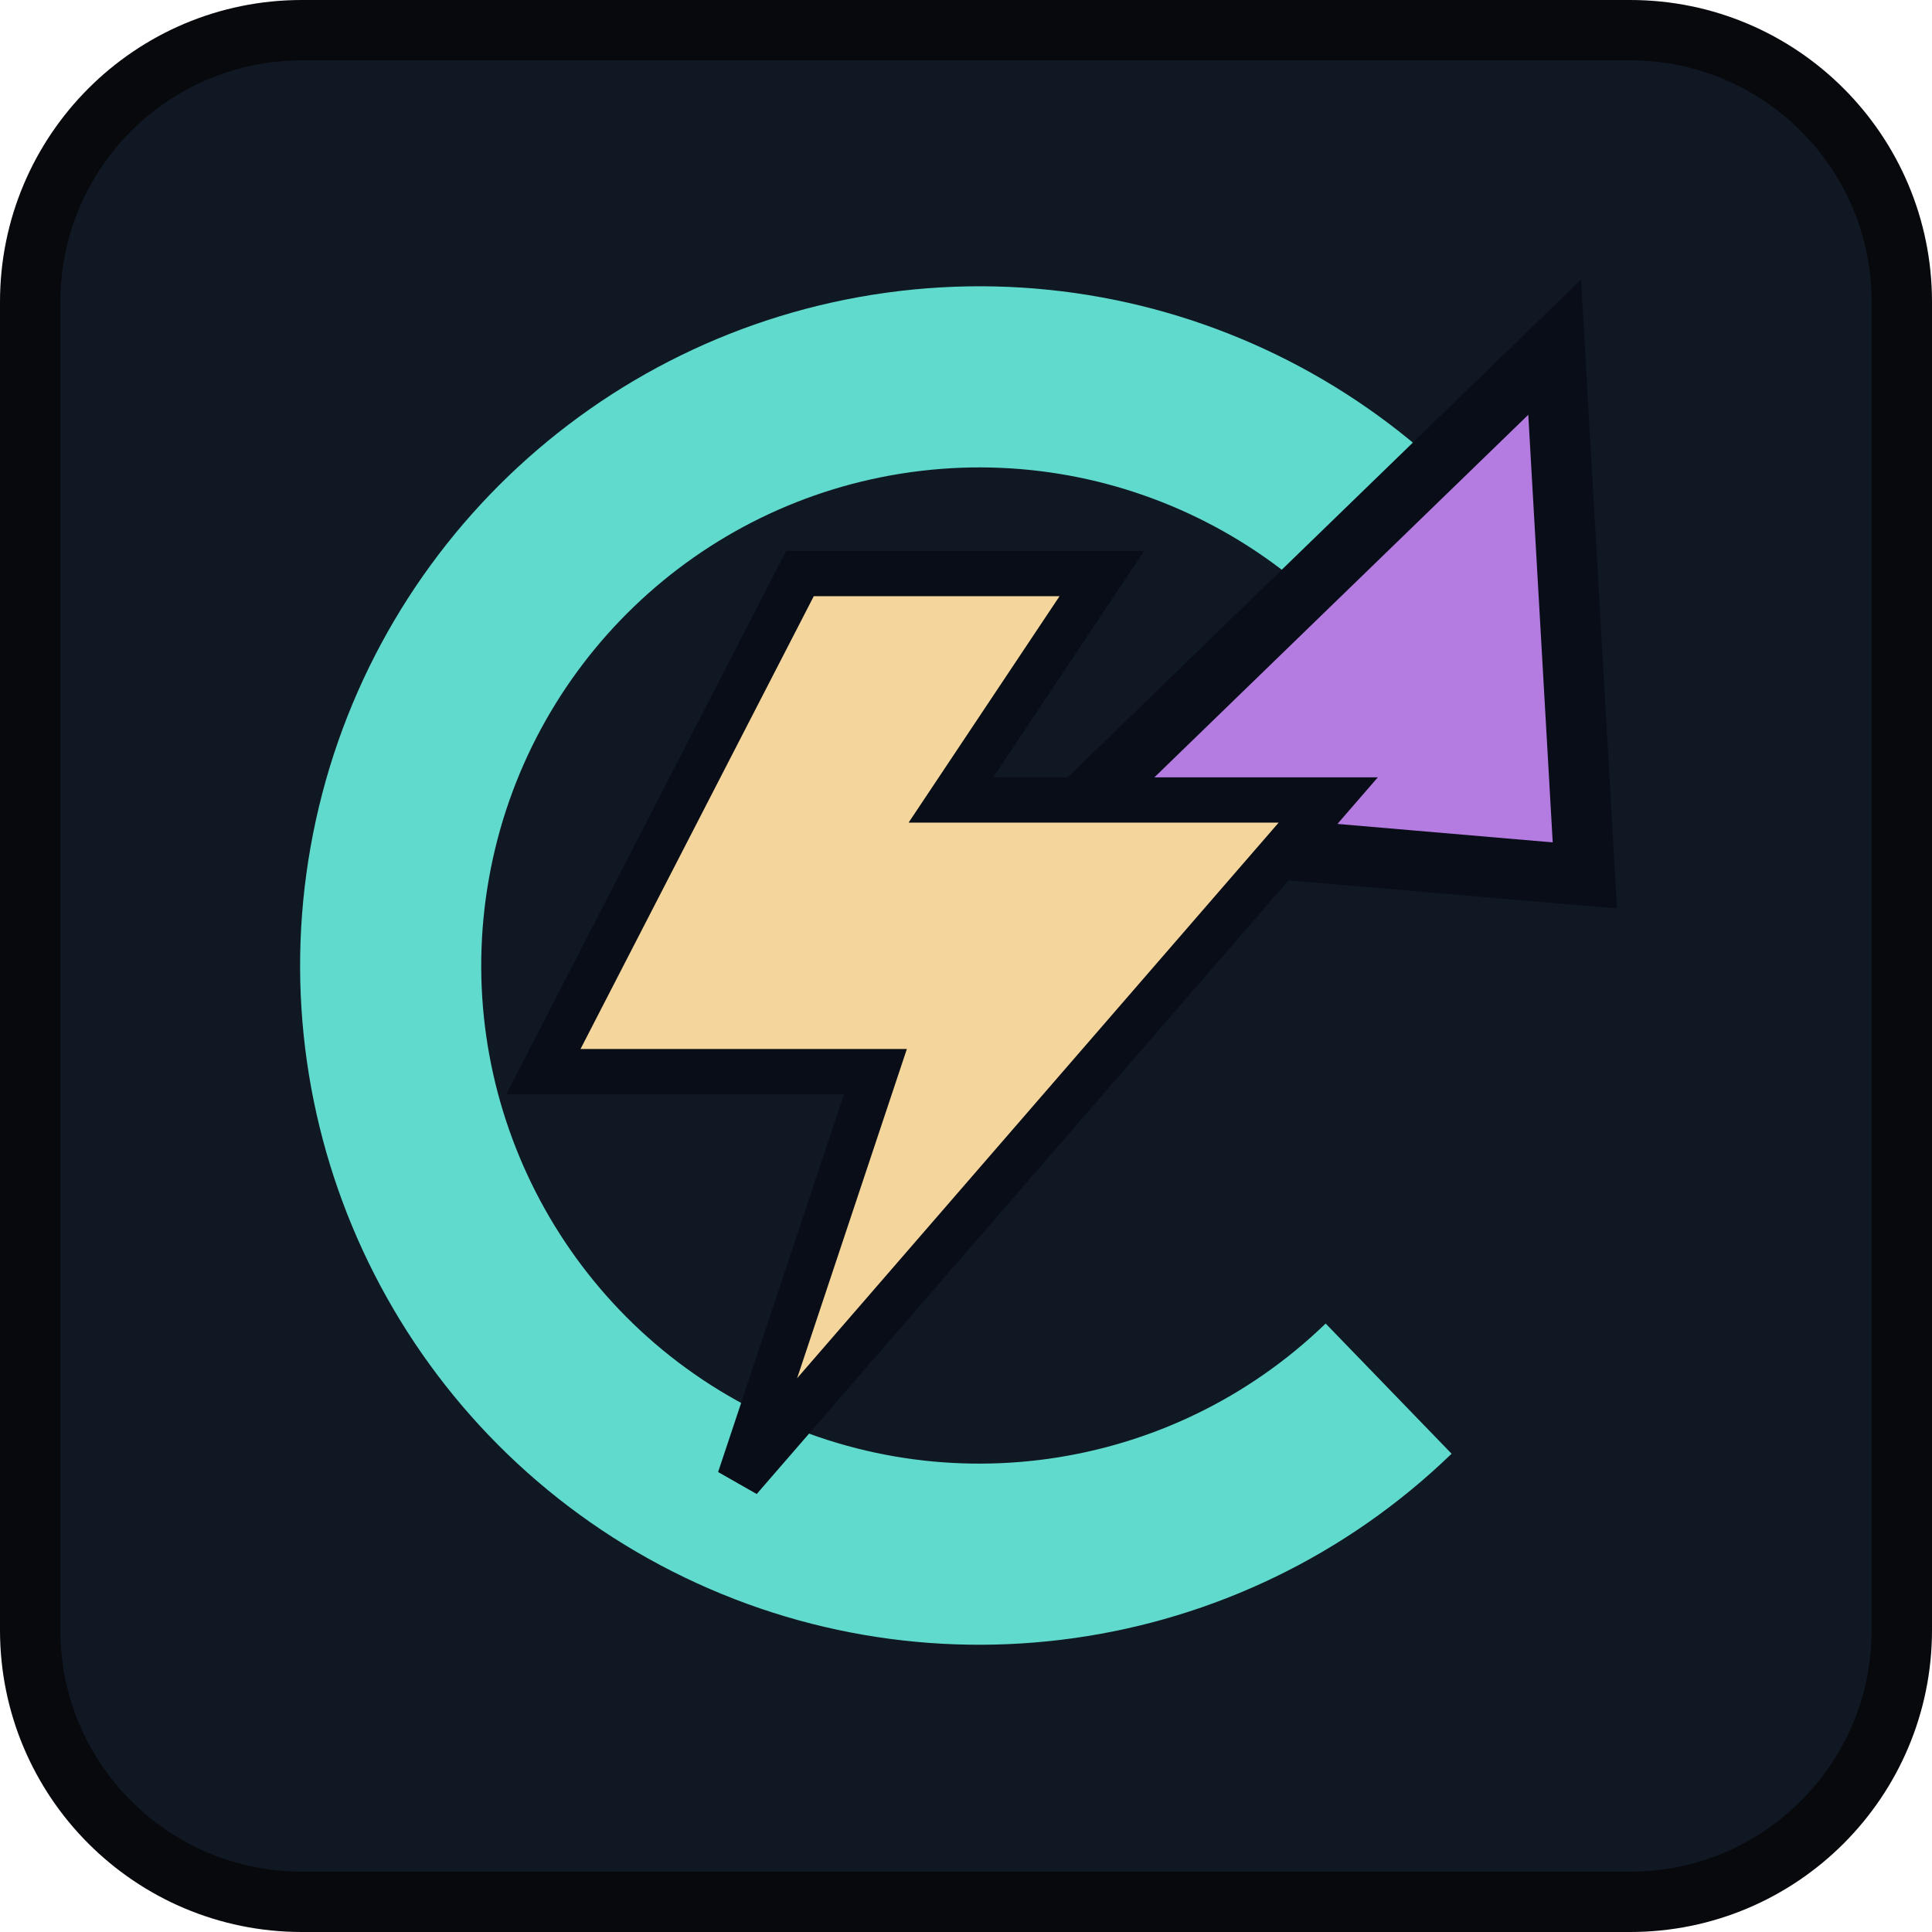
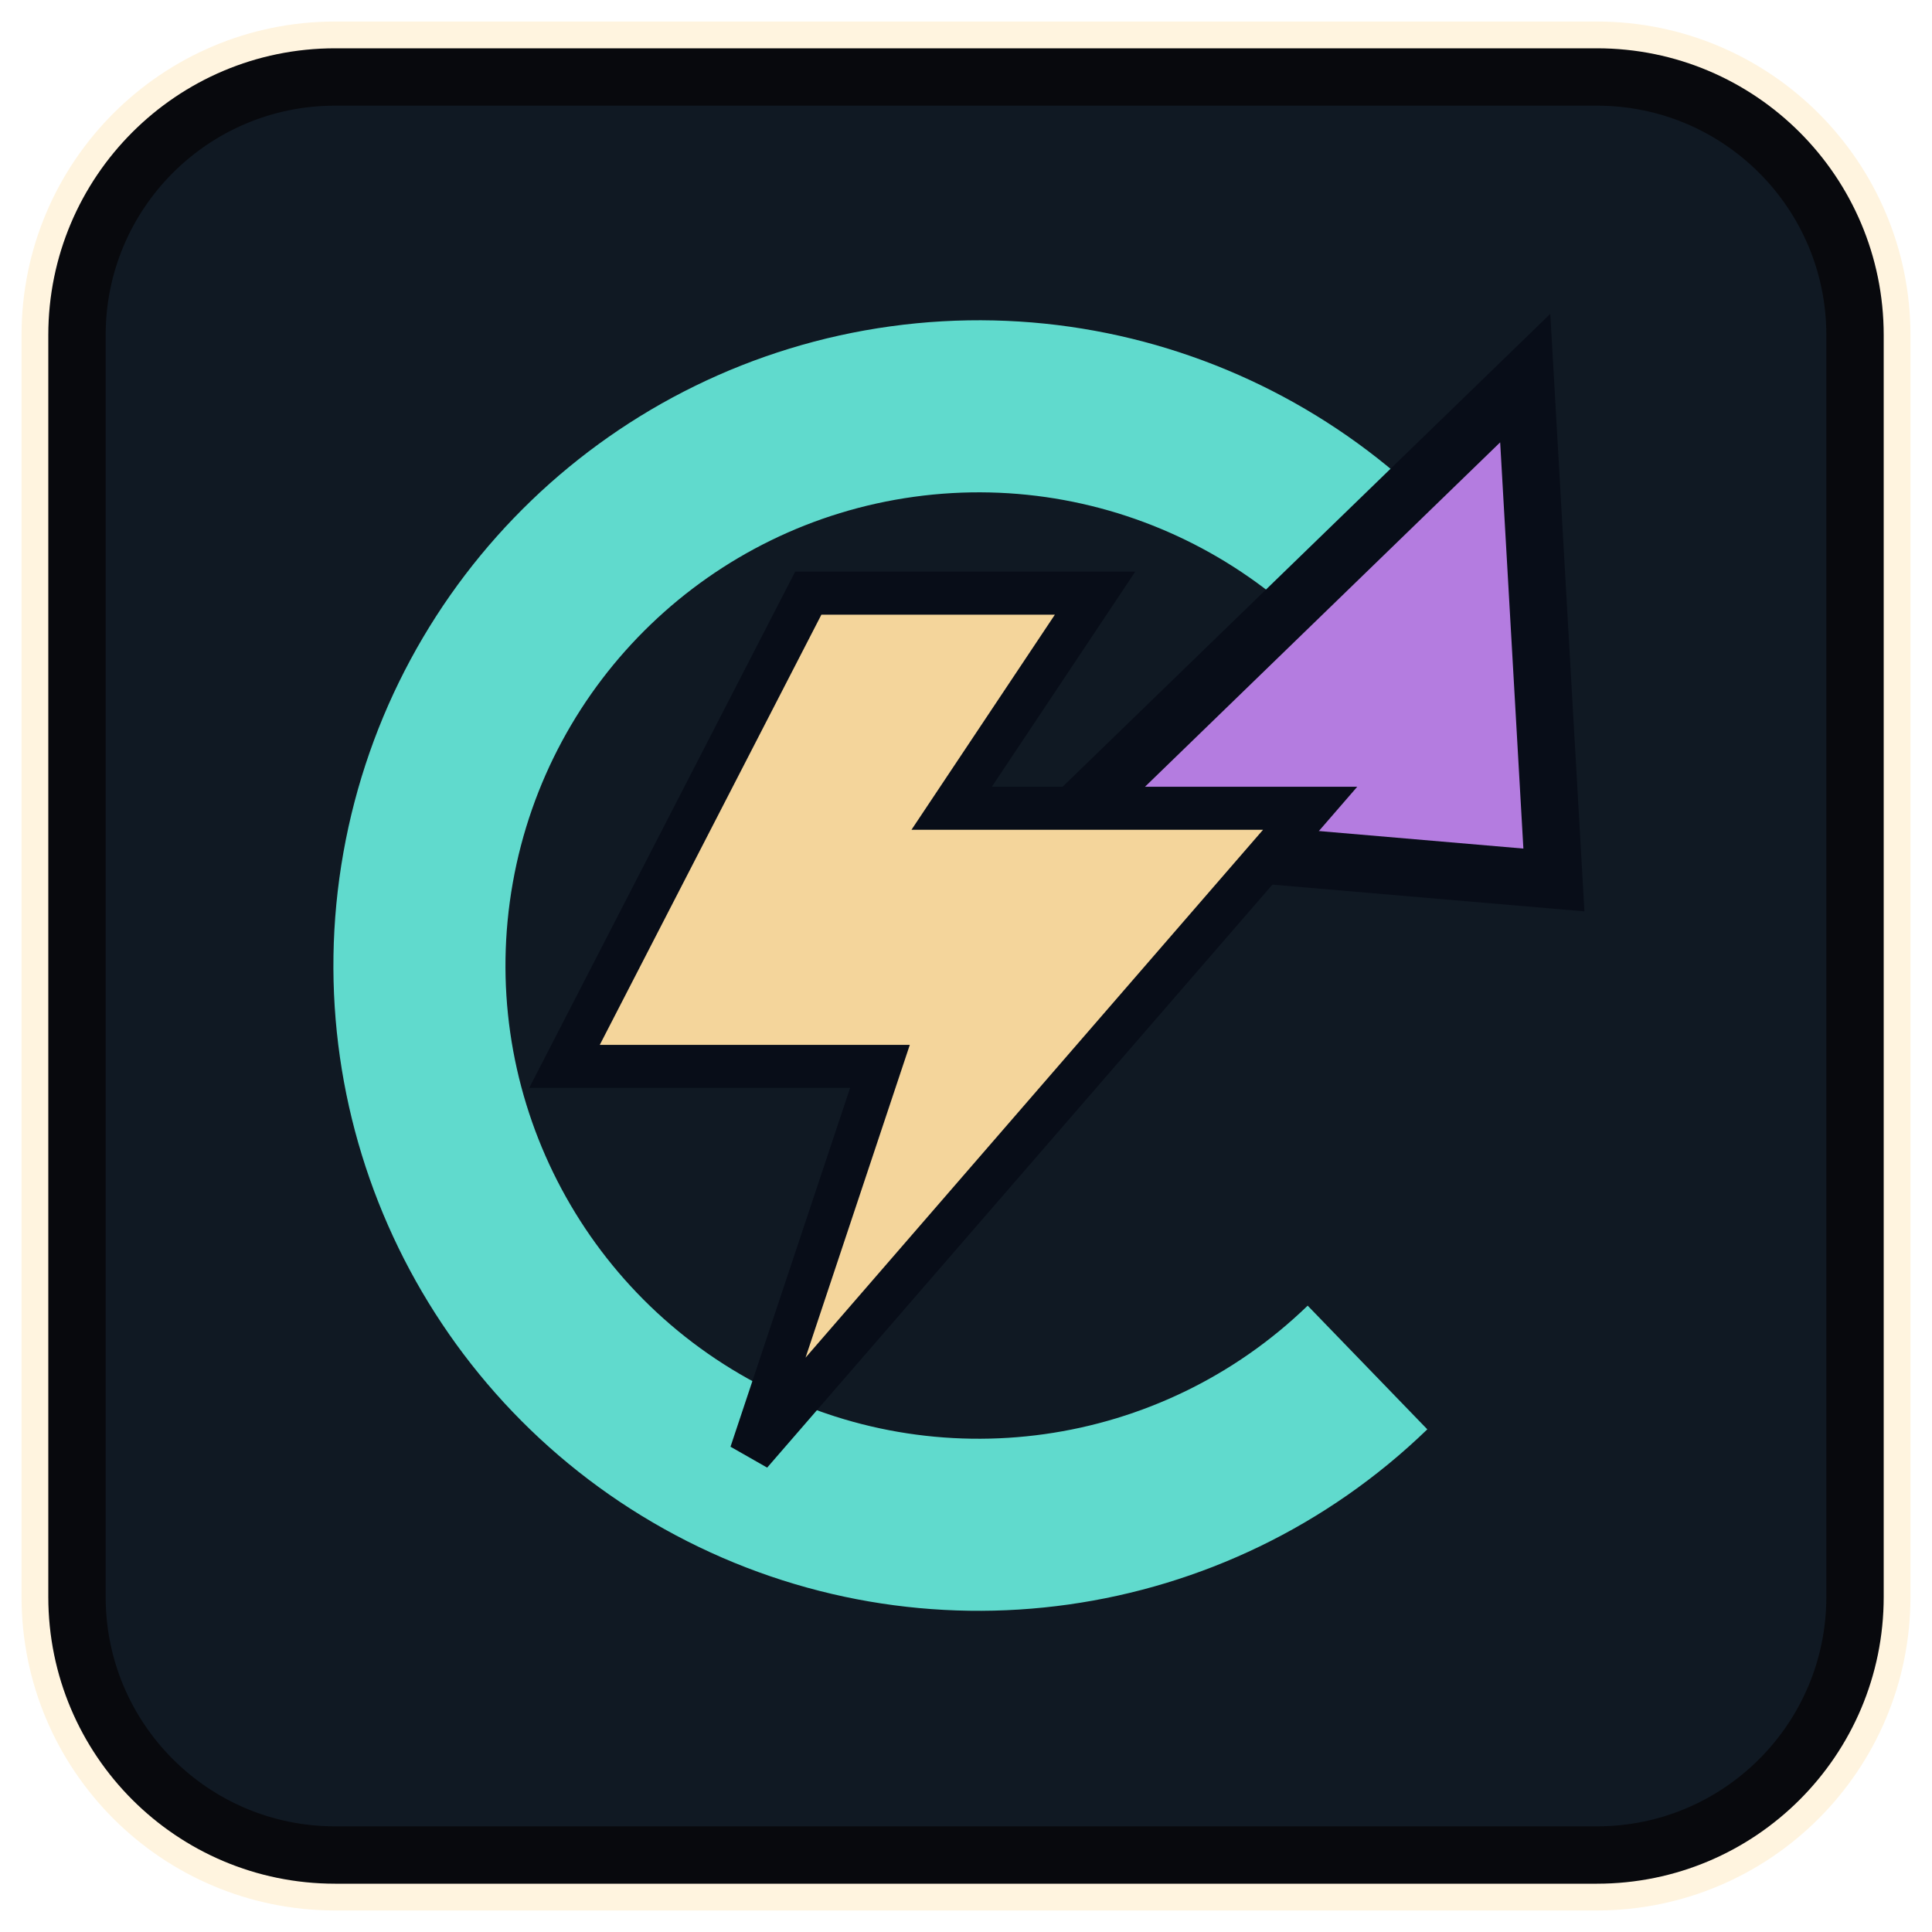
<svg xmlns="http://www.w3.org/2000/svg" width="128" height="128" viewBox="0 0 128 128">
-   <rect x="2" y="2" width="124" height="124" rx="18" fill="#101923" stroke="#08090d" stroke-width="4" />
-   <path d="M100 47A39 39 0 1 0 92 92" fill="none" stroke="#60dacd" stroke-width="12" />
-   <path d="M103 23L105 58L70 55Z" fill="#b47ce0" stroke="#080d18" stroke-width="4" />
-   <path d="M53 38L36 71H58L49 98L88 53H63L73 38Z" fill="#f4d59b" stroke="#080d18" stroke-width="3" />
+   <g transform="translate(3.2 3.2) scale(.95)">
+     <rect x="2" y="2" width="124" height="124" rx="18" fill="#fff4df" stroke="#fff4df" stroke-width="7.733" stroke-linejoin="round" stroke-linecap="round" />
+     <path d="M100 47A39 39 0 1 0 92 92" fill="none" stroke="#fff4df" stroke-width="15.733" stroke-linejoin="round" stroke-linecap="round" />
+     <path d="M103 23L105 58L70 55Z" fill="#fff4df" stroke="#fff4df" stroke-width="7.733" stroke-linejoin="round" stroke-linecap="round" />
+     <path d="M53 38L36 71H58L49 98L88 53H63L73 38Z" fill="#fff4df" stroke="#fff4df" stroke-width="6.733" stroke-linejoin="round" stroke-linecap="round" />
+   </g>
+   <g transform="translate(3.2 3.2) scale(.95)">
+     <rect x="2" y="2" width="124" height="124" rx="18" fill="#101923" stroke="#08090d" stroke-width="4" />
+     <path d="M100 47A39 39 0 1 0 92 92" fill="none" stroke="#60dacd" stroke-width="12" />
+     <path d="M103 23L105 58L70 55Z" fill="#b47ce0" stroke="#080d18" stroke-width="4" />
+     <path d="M53 38L36 71H58L49 98L88 53H63L73 38Z" fill="#f4d59b" stroke="#080d18" stroke-width="3" />
+   </g>
</svg>
